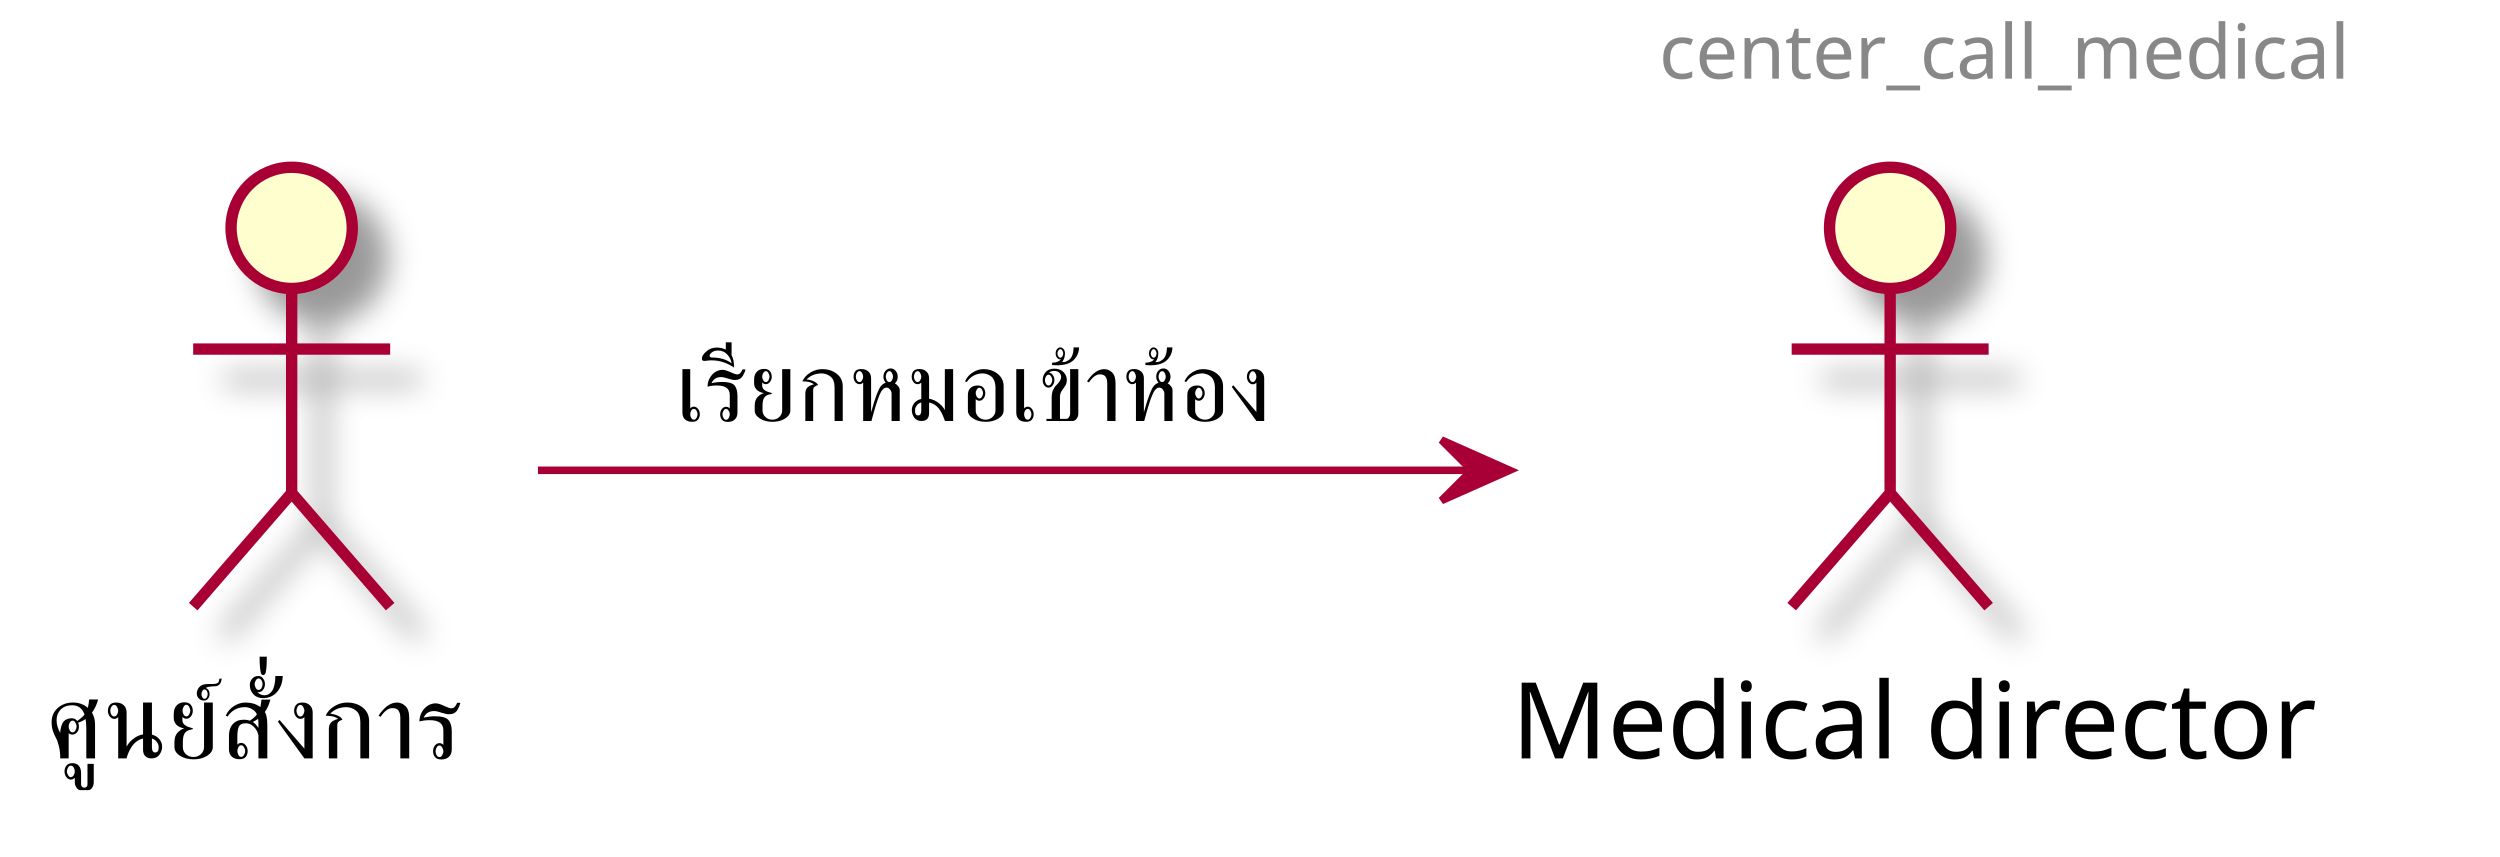
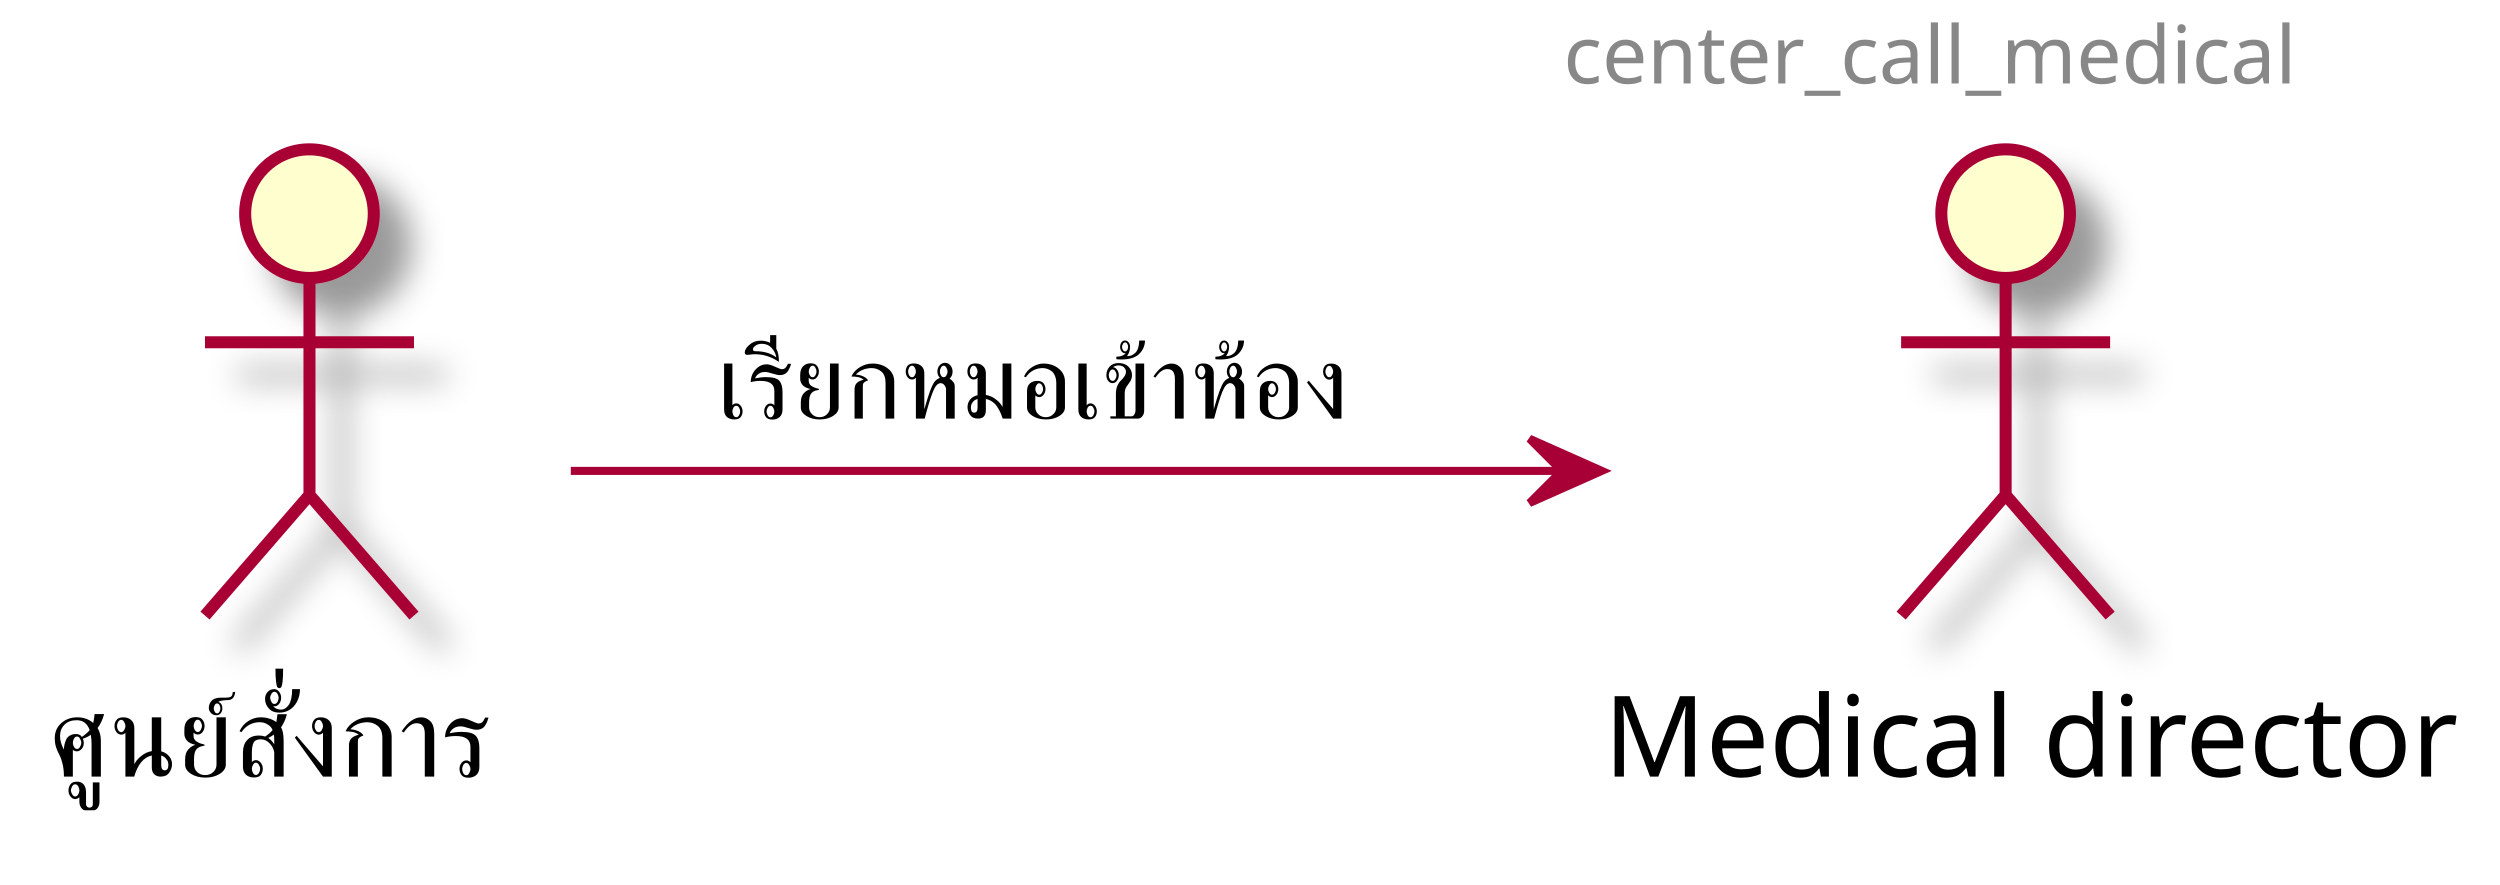
- <svg xmlns="http://www.w3.org/2000/svg" contentScriptType="application/ecmascript" contentStyleType="text/css" height="113px" preserveAspectRatio="none" style="width:330px;height:113px;" version="1.1" viewBox="0 0 330 113" width="330px" zoomAndPan="magnify">
+ <svg xmlns="http://www.w3.org/2000/svg" contentScriptType="application/ecmascript" contentStyleType="text/css" height="110px" preserveAspectRatio="none" style="width:311px;height:110px;" version="1.1" viewBox="0 0 311 110" width="311px" zoomAndPan="magnify">
  <defs>
    <filter height="300%" id="f144u111u7weaj" width="300%" x="-1" y="-1">
      <feGaussianBlur result="blurOut" stdDeviation="2.0" />
      <feColorMatrix in="blurOut" result="blurOut2" type="matrix" values="0 0 0 0 0 0 0 0 0 0 0 0 0 0 0 0 0 0 .4 0" />
      <feOffset dx="4.0" dy="4.0" in="blurOut2" result="blurOut3" />
      <feBlend in="SourceGraphic" in2="blurOut3" mode="normal" />
    </filter>
  </defs>
  <g>
-     <text fill="#888888" font-family="sans-serif" font-size="10" lengthAdjust="spacingAndGlyphs" textLength="99" x="219" y="10.381">center_call_medical</text>
-     <ellipse cx="38.5" cy="30.078" fill="#FEFECE" filter="url(#f144u111u7weaj)" rx="8" ry="8" style="stroke: #A80036; stroke-width: 1.5;" />
-     <path d="M38.5,38.078 L38.5,65.078 M25.5,46.078 L51.5,46.078 M38.5,65.078 L25.5,80.078 M38.5,65.078 L51.5,80.078 " fill="none" filter="url(#f144u111u7weaj)" style="stroke: #A80036; stroke-width: 1.5;" />
-     <text fill="#000000" font-family="sans-serif" font-size="14" lengthAdjust="spacingAndGlyphs" textLength="65" x="6" y="100.111">ศูนย์สั่งการ</text>
-     <ellipse cx="249.5" cy="30.078" fill="#FEFECE" filter="url(#f144u111u7weaj)" rx="8" ry="8" style="stroke: #A80036; stroke-width: 1.5;" />
-     <path d="M249.5,38.078 L249.5,65.078 M236.5,46.078 L262.5,46.078 M249.5,65.078 L236.5,80.078 M249.5,65.078 L262.5,80.078 " fill="none" filter="url(#f144u111u7weaj)" style="stroke: #A80036; stroke-width: 1.5;" />
-     <text fill="#000000" font-family="sans-serif" font-size="14" lengthAdjust="spacingAndGlyphs" textLength="100" x="199.5" y="100.111">Medical director</text>
-     <path d="M71.006,62.078 C103.754,62.078 154.905,62.078 194.07,62.078 " fill="none" id="OIS-&gt;Medical" style="stroke: #A80036; stroke-width: 1.0;" />
-     <polygon fill="#A80036" points="199.27,62.078,190.27,58.078,194.27,62.078,190.27,66.078,199.27,62.078" style="stroke: #A80036; stroke-width: 1.0;" />
-     <text fill="#000000" font-family="sans-serif" font-size="13" lengthAdjust="spacingAndGlyphs" textLength="92" x="89.25" y="55.573">เรียกหมอเข้าห้อง</text>
+     <text fill="#888888" font-family="sans-serif" font-size="10" lengthAdjust="spacingAndGlyphs" textLength="99" x="194.5" y="10.381">center_call_medical</text>
+     <ellipse cx="38.5" cy="26.578" fill="#FEFECE" filter="url(#f144u111u7weaj)" rx="8" ry="8" style="stroke: #A80036; stroke-width: 1.5;" />
+     <path d="M38.5,34.578 L38.5,61.578 M25.5,42.578 L51.5,42.578 M38.5,61.578 L25.5,76.578 M38.5,61.578 L51.5,76.578 " fill="none" filter="url(#f144u111u7weaj)" style="stroke: #A80036; stroke-width: 1.5;" />
+     <text fill="#000000" font-family="sans-serif" font-size="14" lengthAdjust="spacingAndGlyphs" textLength="65" x="6" y="96.611">ศูนย์สั่งการ</text>
+     <ellipse cx="249.5" cy="26.578" fill="#FEFECE" filter="url(#f144u111u7weaj)" rx="8" ry="8" style="stroke: #A80036; stroke-width: 1.5;" />
+     <path d="M249.5,34.578 L249.5,61.578 M236.5,42.578 L262.5,42.578 M249.5,61.578 L236.5,76.578 M249.5,61.578 L262.5,76.578 " fill="none" filter="url(#f144u111u7weaj)" style="stroke: #A80036; stroke-width: 1.5;" />
+     <text fill="#000000" font-family="sans-serif" font-size="14" lengthAdjust="spacingAndGlyphs" textLength="100" x="199.5" y="96.611">Medical director</text>
+     <path d="M71.006,58.578 C103.754,58.578 154.905,58.578 194.07,58.578 " fill="none" id="OIS-to-Medical" style="stroke: #A80036; stroke-width: 1.0;" />
+     <polygon fill="#A80036" points="199.27,58.578,190.27,54.578,194.27,58.578,190.27,62.578,199.27,58.578" style="stroke: #A80036; stroke-width: 1.0;" />
+     <text fill="#000000" font-family="sans-serif" font-size="13" lengthAdjust="spacingAndGlyphs" textLength="92" x="89.25" y="52.073">เรียกหมอเข้าห้อง</text>
  </g>
</svg>
